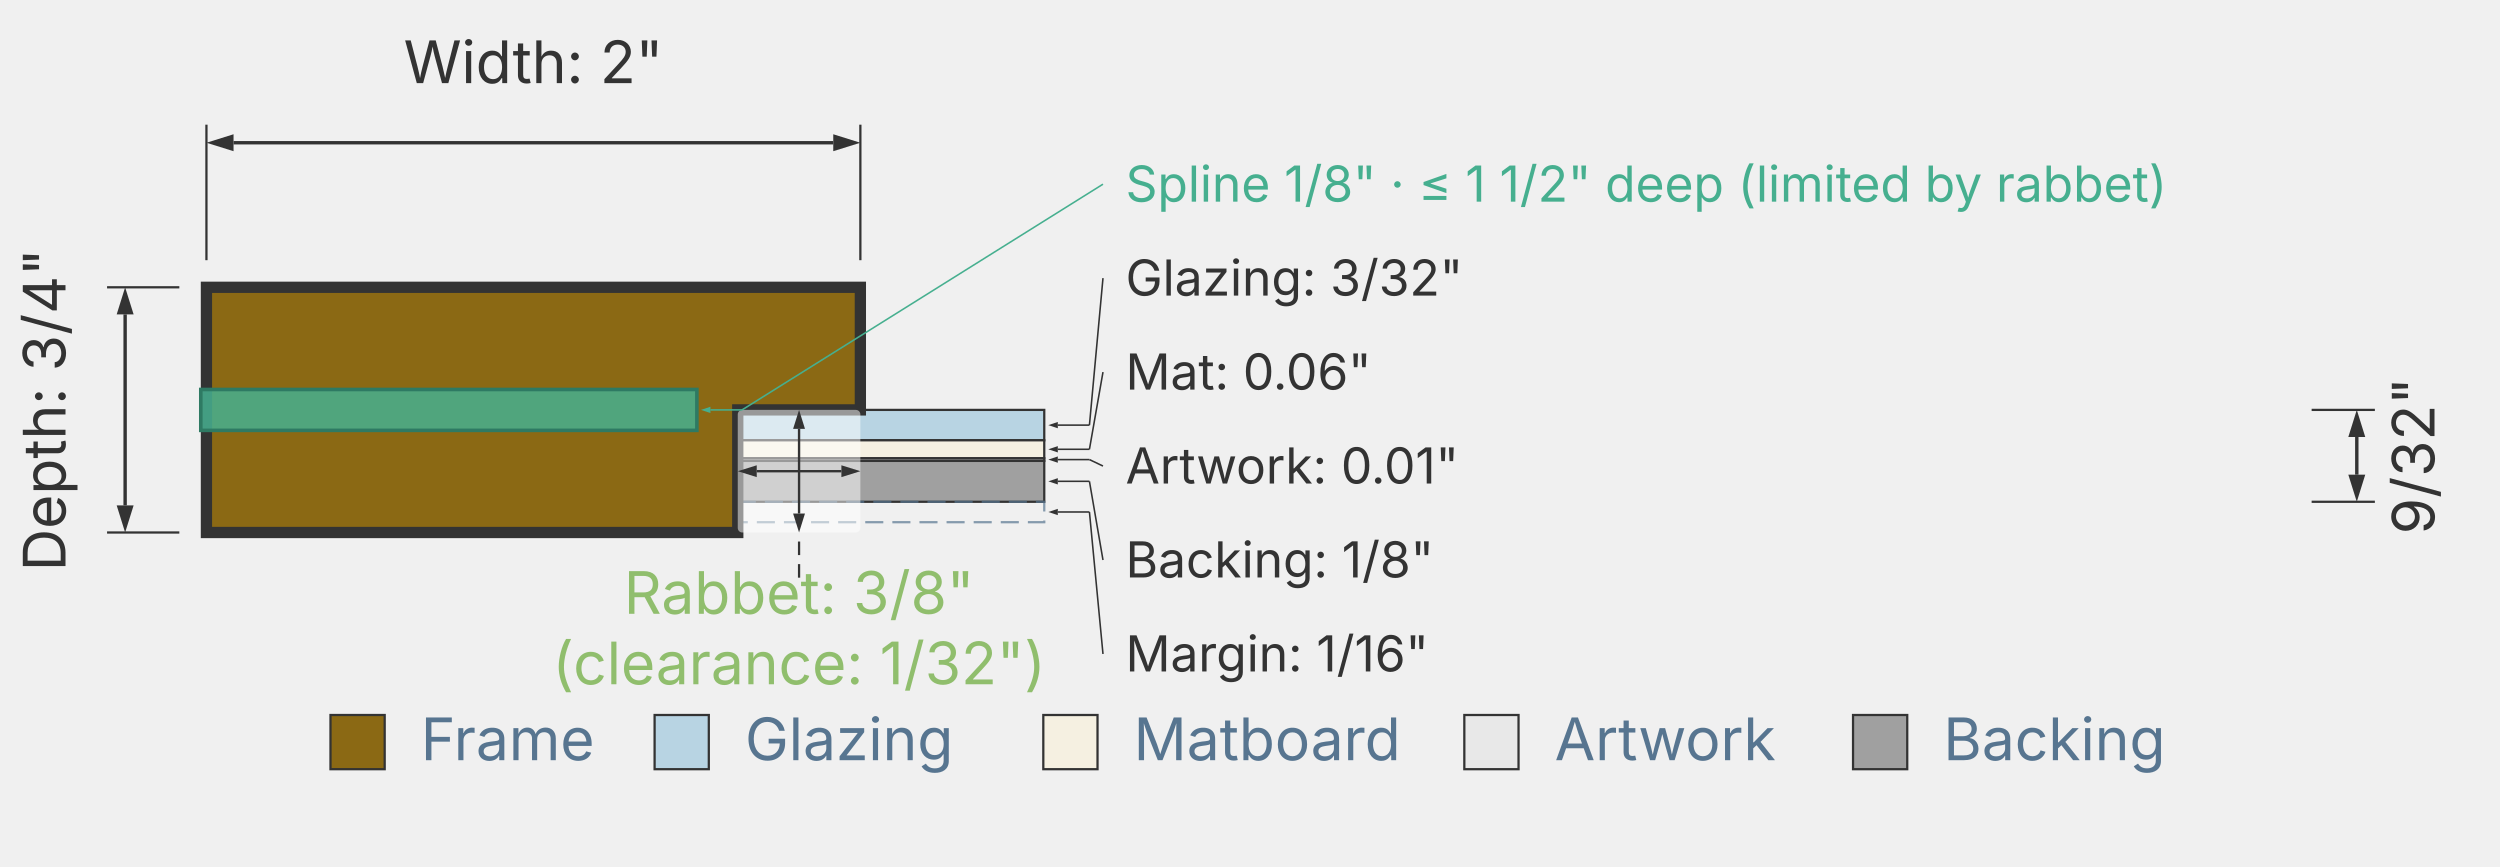
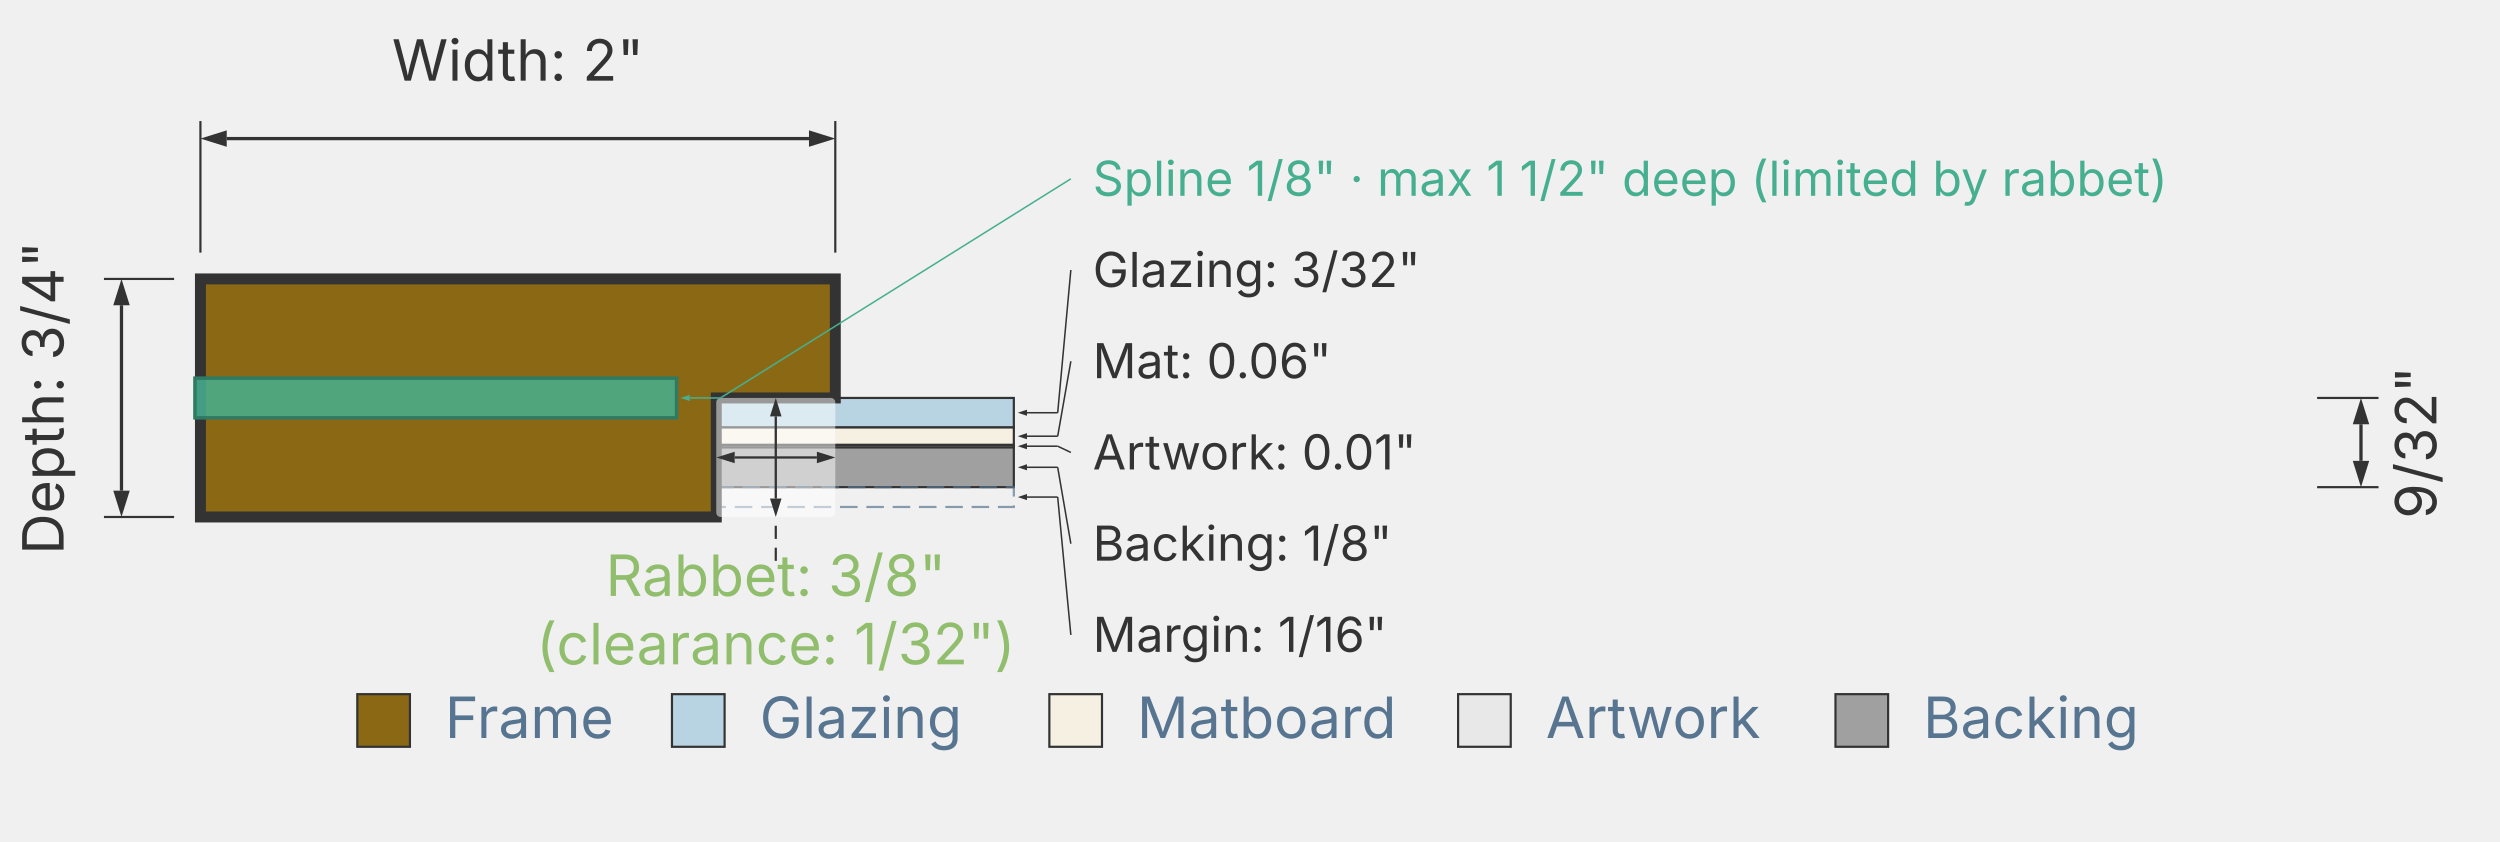
- <svg xmlns="http://www.w3.org/2000/svg" viewBox="-81.71 196.06 553.43 191.88">
-   <g id="section-content" transform="translate(-81.71, 0)">
+ <svg xmlns="http://www.w3.org/2000/svg" viewBox="-90.02 196.06 570.04 191.88">
+   <g id="section-content" transform="translate(-90.02, 0)">
    <g id="section-geometry">
      <rect x="163.32" y="286.80" width="67.85" height="6.73" stroke="#333333" stroke-width="0.5" fill="#B8D4E3" />
      <rect x="163.32" y="293.53" width="67.85" height="3.98" stroke="#333333" stroke-width="0.5" fill="#F5F0E1" />
      <rect x="163.32" y="297.51" width="67.85" height="0.58" stroke="#333333" stroke-width="0.5" fill="#E8E8E8" />
      <rect x="163.32" y="298.09" width="67.85" height="9.05" stroke="#333333" stroke-width="0.5" fill="#A0A0A0" />
      <rect x="163.32" y="307.14" width="67.85" height="4.52" stroke="#577590" stroke-width="0.5" stroke-dasharray="4,2" fill="none" opacity="0.7" />
      <polygon points="45.70,259.66 190.46,259.66 190.46,286.80 163.32,286.80 163.32,313.94 45.70,313.94" stroke="#333333" stroke-width="2.5" fill="#8B6914" />
      <g id="spline-slots">
        <rect x="44.45" y="282.28" width="109.82" height="9.05" fill="#46af8f" fill-opacity="0.85" stroke="#2e7a63" stroke-width="0.8" />
      </g>
    </g>
    <g id="section-dimensions">
      <line x1="39.70" y1="259.66" x2="23.70" y2="259.66" stroke="#333333" stroke-width="0.5" />
      <line x1="39.70" y1="313.94" x2="23.70" y2="313.94" stroke="#333333" stroke-width="0.5" />
      <polygon points="27.70,259.66 25.83,265.66 29.58,265.66" fill="#333333" data-arrow="true" />
      <line x1="27.70" y1="265.66" x2="27.70" y2="307.94" stroke="#333333" stroke-width="0.75" />
      <polygon points="27.70,313.94 29.58,307.94 25.83,307.94" fill="#333333" data-arrow="true" />
      <text x="14.50" y="286.80" fill="#333333" font-family="Inter, system-ui, -apple-system, sans-serif" font-size="13px" text-anchor="middle" transform="rotate(-90 14.50 286.80)">Depth: 3/4"</text>
      <line x1="45.70" y1="253.66" x2="45.70" y2="223.66" stroke="#333333" stroke-width="0.5" />
      <line x1="190.46" y1="253.66" x2="190.46" y2="223.66" stroke="#333333" stroke-width="0.5" />
      <polygon points="45.70,227.66 51.70,229.53 51.70,225.78" fill="#333333" data-arrow="true" />
      <line x1="51.70" y1="227.66" x2="184.46" y2="227.66" stroke="#333333" stroke-width="0.75" />
      <polygon points="190.46,227.66 184.46,225.78 184.46,229.53" fill="#333333" data-arrow="true" />
      <text transform="translate(118.08, 214.46)" fill="#333333" font-family="Inter, system-ui, -apple-system, sans-serif" font-size="13px" text-anchor="middle">Width: 2"</text>
      <rect x="163.32" y="286.80" width="27.14" height="27.14" fill="#FFFFFF" fill-opacity="0.5" stroke="none" rx="1" />
      <polygon points="163.32,300.37 167.52,301.68 167.52,299.06" fill="#333333" data-arrow="true" />
      <line x1="167.52" y1="300.37" x2="186.26" y2="300.37" stroke="#333333" stroke-width="0.525" />
      <polygon points="190.46,300.37 186.26,299.06 186.26,301.68" fill="#333333" data-arrow="true" />
      <polygon points="176.89,286.80 175.57,291.00 178.20,291.00" fill="#333333" data-arrow="true" />
      <line x1="176.89" y1="291.00" x2="176.89" y2="309.74" stroke="#333333" stroke-width="0.525" />
      <polygon points="176.89,313.94 178.20,309.74 175.57,309.74" fill="#333333" data-arrow="true" />
      <polygon points="155.17,286.80 157.27,287.50 157.27,286.10" fill="#46af8f" data-arrow="true" />
      <line x1="157.27" y1="286.80" x2="164.27" y2="286.80" stroke="#46af8f" stroke-width="0.35" />
      <line x1="164.27" y1="286.80" x2="244.17" y2="236.83" stroke="#46af8f" stroke-width="0.35" />
-       <text transform="translate(249.17, 240.70)" fill="#46af8f" font-family="Inter, system-ui, -apple-system, sans-serif" font-size="11.0px">Spline 1/8" · ≤ 1 1/2" deep (limited by rabbet)</text>
+       <text transform="translate(249.17, 240.70)" fill="#46af8f" font-family="Inter, system-ui, -apple-system, sans-serif" font-size="11.0px">Spline 1/8" · max 1 1/2" deep (limited by rabbet)</text>
      <polygon points="232.07,290.17 234.17,290.87 234.17,289.47" fill="#333333" data-arrow="true" />
      <line x1="234.17" y1="290.17" x2="241.17" y2="290.17" stroke="#333333" stroke-width="0.35" />
      <line x1="241.17" y1="290.17" x2="244.17" y2="257.63" stroke="#333333" stroke-width="0.35" />
      <text transform="translate(249.17, 261.50)" fill="#333333" font-family="Inter, system-ui, -apple-system, sans-serif" font-size="11.0px">Glazing: 3/32"</text>
      <polygon points="232.07,295.52 234.17,296.22 234.17,294.82" fill="#333333" data-arrow="true" />
      <line x1="234.17" y1="295.52" x2="241.17" y2="295.52" stroke="#333333" stroke-width="0.35" />
      <line x1="241.17" y1="295.52" x2="244.17" y2="278.43" stroke="#333333" stroke-width="0.35" />
      <text transform="translate(249.17, 282.30)" fill="#333333" font-family="Inter, system-ui, -apple-system, sans-serif" font-size="11.0px">Mat: 0.06"</text>
      <polygon points="232.07,297.80 234.17,298.50 234.17,297.10" fill="#333333" data-arrow="true" />
      <line x1="234.17" y1="297.80" x2="241.17" y2="297.80" stroke="#333333" stroke-width="0.35" />
      <line x1="241.17" y1="297.80" x2="244.17" y2="299.23" stroke="#333333" stroke-width="0.35" />
      <text transform="translate(249.17, 303.10)" fill="#333333" font-family="Inter, system-ui, -apple-system, sans-serif" font-size="11.0px">Artwork: 0.01"</text>
      <polygon points="232.07,302.61 234.17,303.31 234.17,301.91" fill="#333333" data-arrow="true" />
      <line x1="234.17" y1="302.61" x2="241.17" y2="302.61" stroke="#333333" stroke-width="0.35" />
      <line x1="241.17" y1="302.61" x2="244.17" y2="320.03" stroke="#333333" stroke-width="0.35" />
      <text transform="translate(249.17, 323.90)" fill="#333333" font-family="Inter, system-ui, -apple-system, sans-serif" font-size="11.0px">Backing: 1/8"</text>
      <polygon points="232.07,309.40 234.17,310.10 234.17,308.70" fill="#333333" data-arrow="true" />
      <line x1="234.17" y1="309.40" x2="241.17" y2="309.40" stroke="#333333" stroke-width="0.35" />
      <line x1="241.17" y1="309.40" x2="244.17" y2="340.83" stroke="#333333" stroke-width="0.35" />
      <text transform="translate(249.17, 344.70)" fill="#333333" font-family="Inter, system-ui, -apple-system, sans-serif" font-size="11.0px">Margin: 1/16"</text>
-       <line x1="511.73" y1="286.80" x2="525.73" y2="286.80" stroke="#333333" stroke-width="0.5" />
-       <line x1="511.73" y1="307.14" x2="525.73" y2="307.14" stroke="#333333" stroke-width="0.5" />
-       <polygon points="521.73,286.80 519.85,292.80 523.60,292.80" fill="#333333" data-arrow="true" />
-       <line x1="521.73" y1="292.80" x2="521.73" y2="301.14" stroke="#333333" stroke-width="0.75" />
-       <polygon points="521.73,307.14 523.60,301.14 519.85,301.14" fill="#333333" data-arrow="true" />
-       <text x="538.93" y="296.97" fill="#333333" font-family="Inter, system-ui, -apple-system, sans-serif" font-size="13px" text-anchor="middle" transform="rotate(-90 538.93 296.97)">9/32"</text>
+       <line x1="528.34" y1="286.80" x2="542.34" y2="286.80" stroke="#333333" stroke-width="0.5" />
+       <line x1="528.34" y1="307.14" x2="542.34" y2="307.14" stroke="#333333" stroke-width="0.5" />
+       <polygon points="538.34,286.80 536.47,292.80 540.22,292.80" fill="#333333" data-arrow="true" />
+       <line x1="538.34" y1="292.80" x2="538.34" y2="301.14" stroke="#333333" stroke-width="0.75" />
+       <polygon points="538.34,307.14 540.22,301.14 536.47,301.14" fill="#333333" data-arrow="true" />
+       <text x="555.54" y="296.97" fill="#333333" font-family="Inter, system-ui, -apple-system, sans-serif" font-size="13px" text-anchor="middle" transform="rotate(-90 555.54 296.97)">9/32"</text>
      <line x1="176.89" y1="315.94" x2="176.89" y2="325.94" stroke="#333333" stroke-width="0.5" stroke-dasharray="3,2" />
      <text transform="translate(176.89, 331.94)" fill="#90be6d" font-family="Inter, system-ui, -apple-system, sans-serif" font-size="13px" text-anchor="middle">Rabbet: 3/8"</text>
      <text transform="translate(176.89, 347.54)" fill="#90be6d" font-family="Inter, system-ui, -apple-system, sans-serif" font-size="13px" text-anchor="middle">(clearance: 1/32")</text>
    </g>
  </g>
  <g id="legend">
    <rect x="-8.55" y="354.34" width="12" height="12" fill="#8B6914" stroke="#333333" stroke-width="0.5" />
    <text transform="translate(11.45, 364.34)" fill="#577590" font-family="Inter, system-ui, -apple-system, sans-serif" font-size="13px">Frame</text>
    <rect x="63.20" y="354.34" width="12" height="12" fill="#B8D4E3" stroke="#333333" stroke-width="0.5" />
    <text transform="translate(83.20, 364.34)" fill="#577590" font-family="Inter, system-ui, -apple-system, sans-serif" font-size="13px">Glazing</text>
    <rect x="149.25" y="354.34" width="12" height="12" fill="#F5F0E1" stroke="#333333" stroke-width="0.5" />
    <text transform="translate(169.25, 364.34)" fill="#577590" font-family="Inter, system-ui, -apple-system, sans-serif" font-size="13px">Matboard</text>
    <rect x="242.45" y="354.34" width="12" height="12" fill="#E8E8E8" stroke="#333333" stroke-width="0.5" />
    <text transform="translate(262.45, 364.34)" fill="#577590" font-family="Inter, system-ui, -apple-system, sans-serif" font-size="13px">Artwork</text>
    <rect x="328.50" y="354.34" width="12" height="12" fill="#A0A0A0" stroke="#333333" stroke-width="0.5" />
    <text transform="translate(348.50, 364.34)" fill="#577590" font-family="Inter, system-ui, -apple-system, sans-serif" font-size="13px">Backing</text>
  </g>
</svg>
